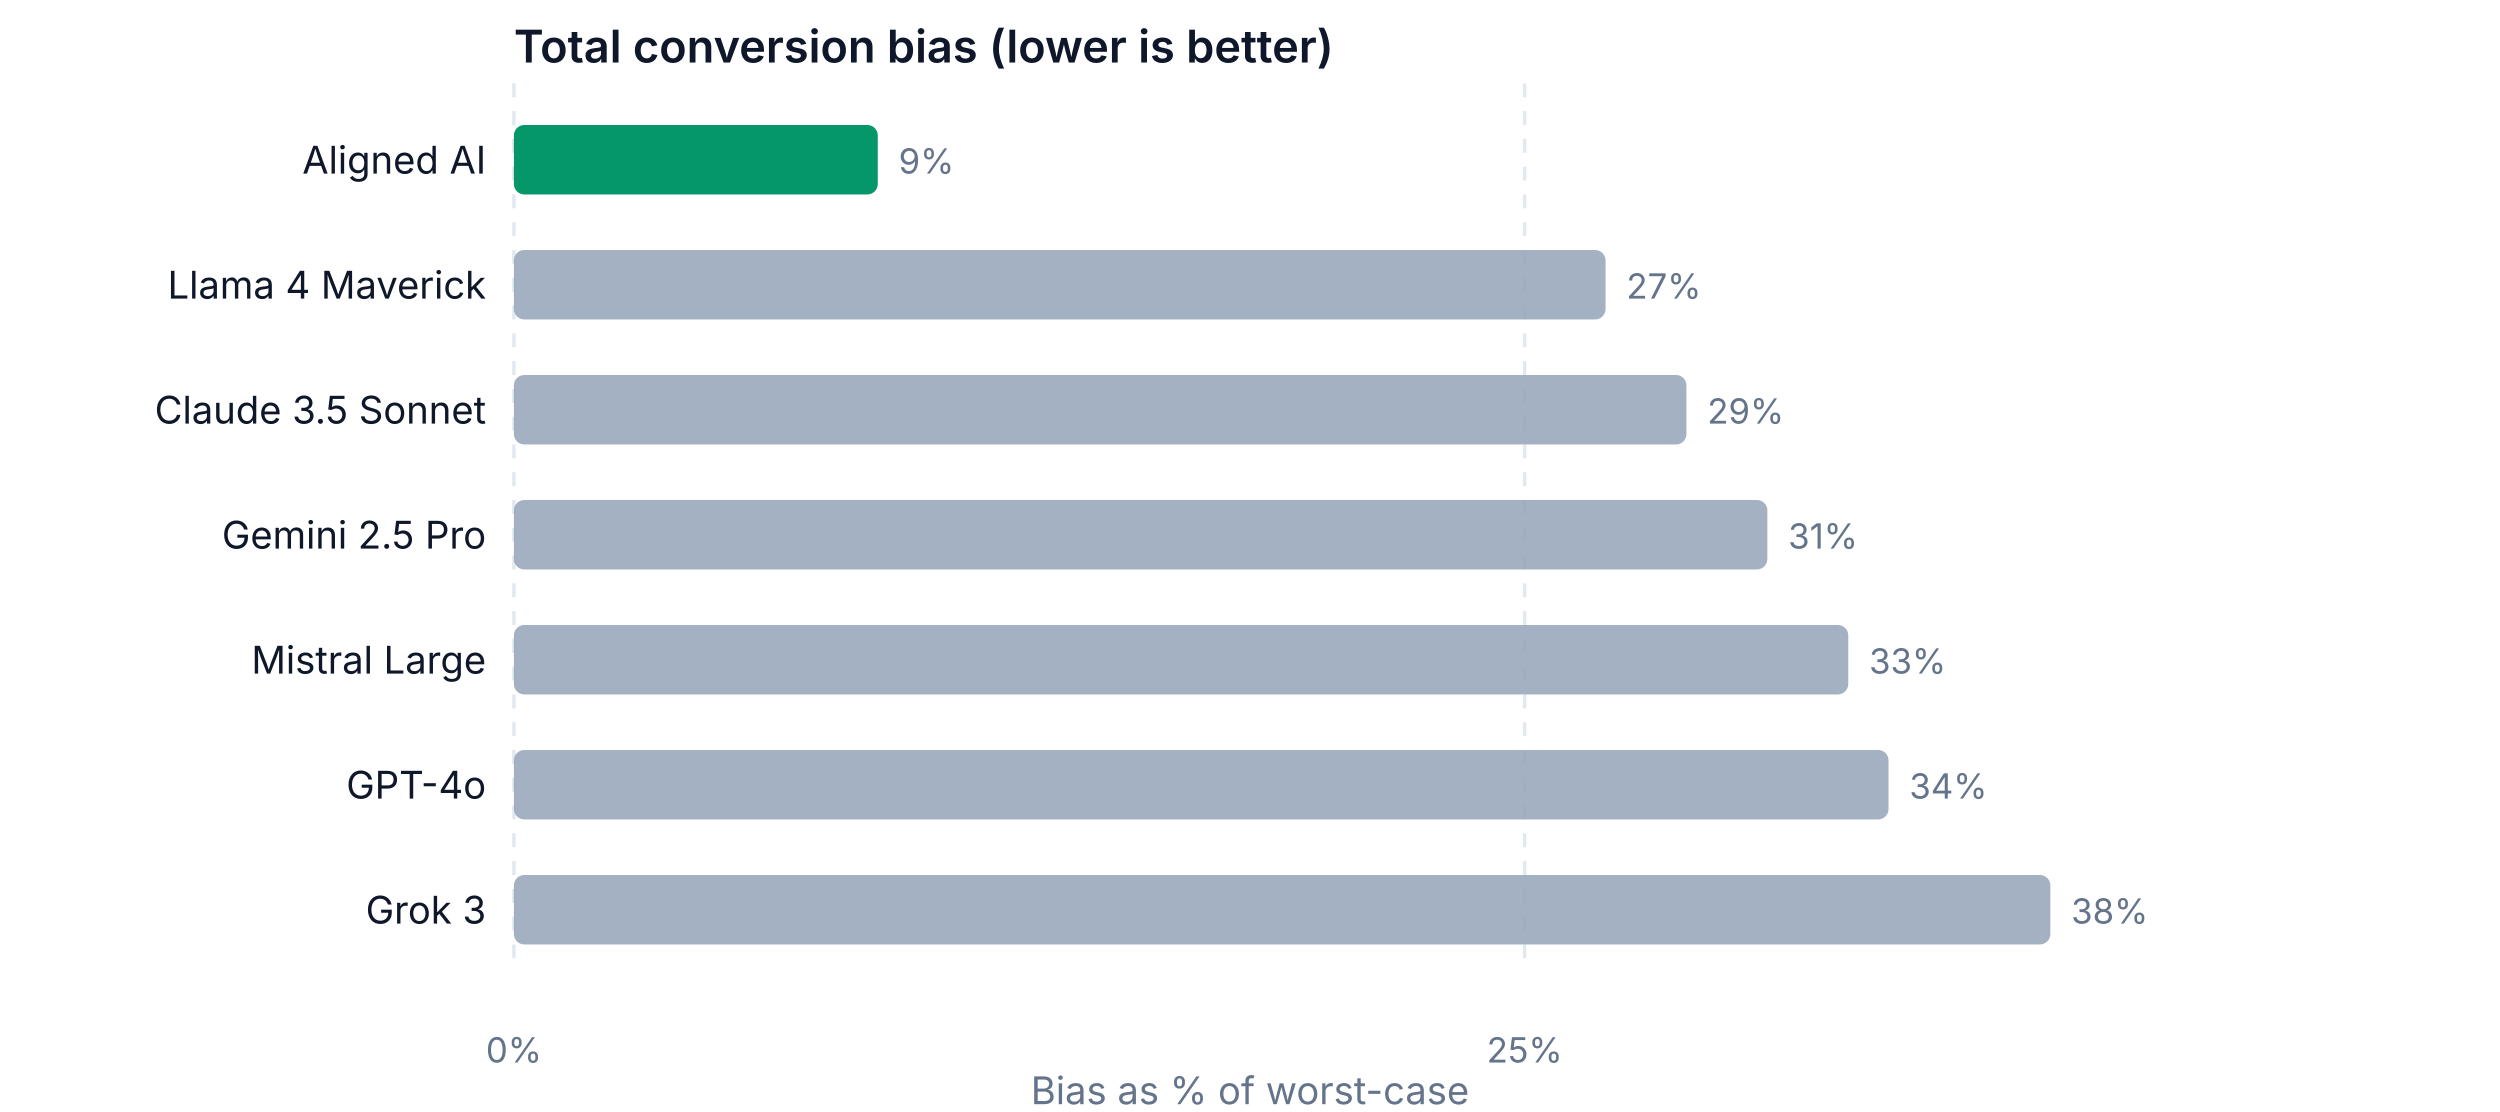
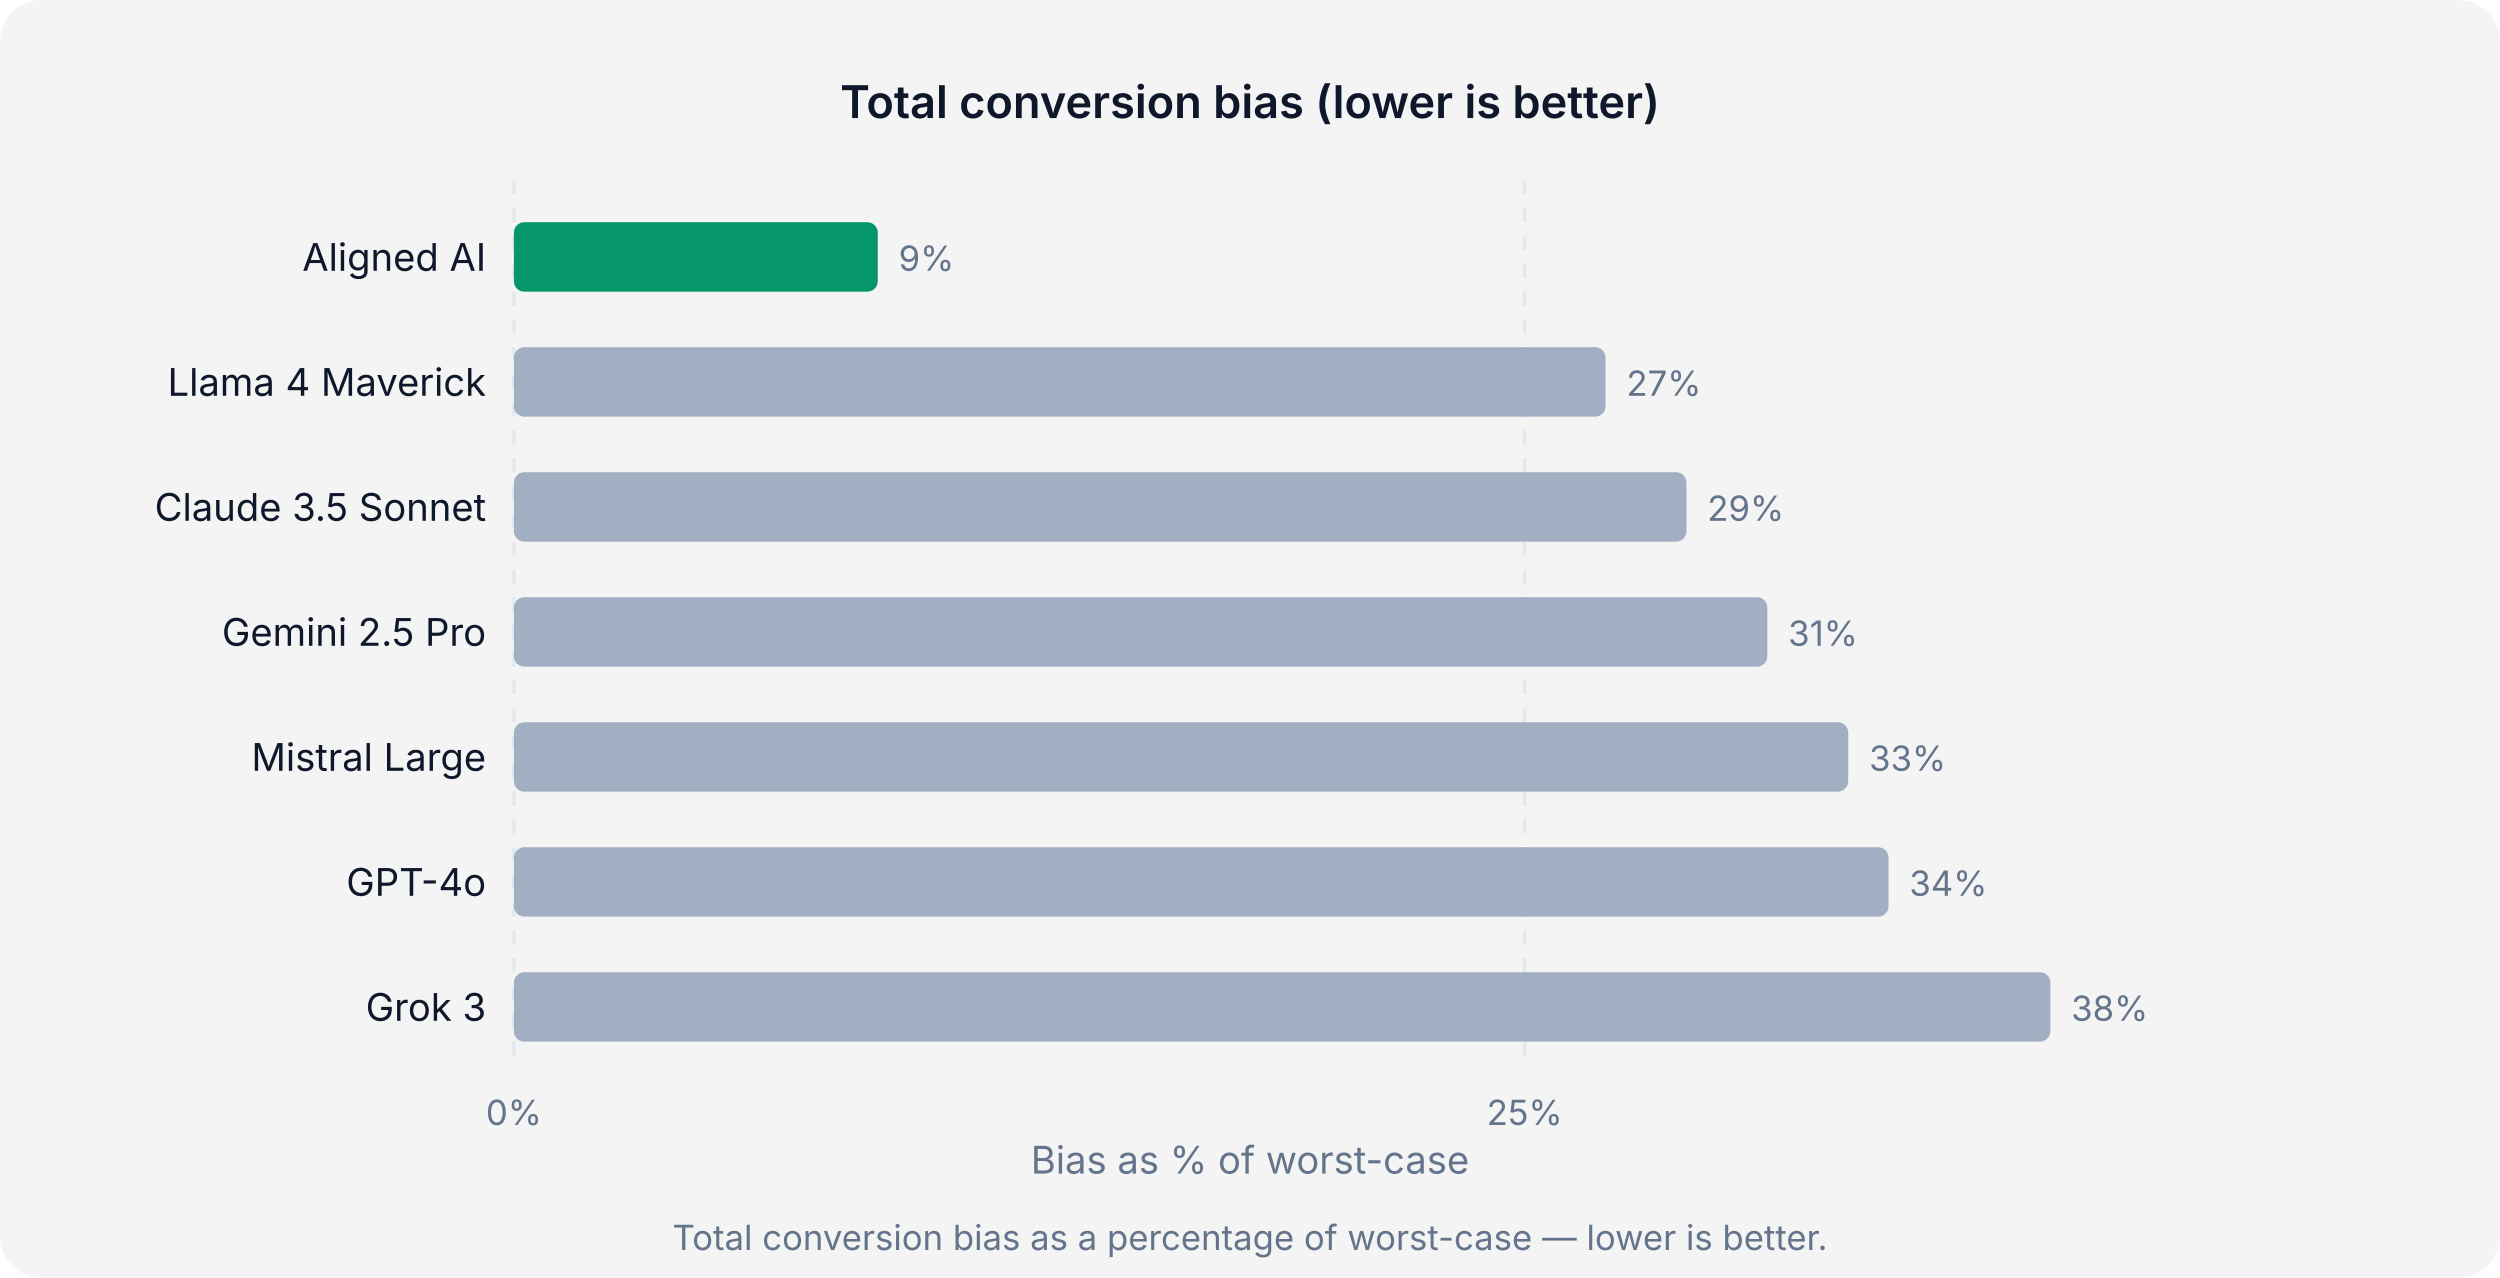
- <svg xmlns="http://www.w3.org/2000/svg" viewBox="0 0 720 320" width="720" height="320" role="img" aria-label="Total conversion bias (lower is better)">
+ <svg xmlns="http://www.w3.org/2000/svg" viewBox="0 0 720 368" width="720" height="368" role="img" aria-label="Total conversion bias (lower is better)">
  <style>text{font-family:Inter,system-ui,sans-serif}</style>
-   <text x="148" y="18" font-size="13" font-weight="600" fill="#0f172a">Total conversion bias (lower is better)</text>
-   <line x1="148.0" y1="24" x2="148.0" y2="280" stroke="#e2e8f0" stroke-dasharray="4 4" />
-   <text x="148.0" y="306" text-anchor="middle" font-size="10" fill="#64748b">0%</text>
-   <line x1="439.1" y1="24" x2="439.1" y2="280" stroke="#e2e8f0" stroke-dasharray="4 4" />
-   <text x="439.1" y="306" text-anchor="middle" font-size="10" fill="#64748b">25%</text>
-   <rect x="148" y="36" width="104.8" height="20" rx="3" fill="#059669" fill-opacity="1" />
-   <text x="140" y="50" text-anchor="end" font-size="11" fill="#0f172a">Aligned AI</text>
-   <text x="258.8" y="50" font-size="10" fill="#64748b">9%</text>
-   <rect x="148" y="72" width="314.4" height="20" rx="3" fill="#94a3b8" fill-opacity="0.85" />
-   <text x="140" y="86" text-anchor="end" font-size="11" fill="#0f172a">Llama 4 Maverick</text>
-   <text x="468.4" y="86" font-size="10" fill="#64748b">27%</text>
-   <rect x="148" y="108" width="337.7" height="20" rx="3" fill="#94a3b8" fill-opacity="0.85" />
-   <text x="140" y="122" text-anchor="end" font-size="11" fill="#0f172a">Claude 3.5 Sonnet</text>
-   <text x="491.7" y="122" font-size="10" fill="#64748b">29%</text>
-   <rect x="148" y="144" width="361.0" height="20" rx="3" fill="#94a3b8" fill-opacity="0.85" />
-   <text x="140" y="158" text-anchor="end" font-size="11" fill="#0f172a">Gemini 2.5 Pro</text>
-   <text x="515.0" y="158" font-size="10" fill="#64748b">31%</text>
-   <rect x="148" y="180" width="384.3" height="20" rx="3" fill="#94a3b8" fill-opacity="0.85" />
-   <text x="140" y="194" text-anchor="end" font-size="11" fill="#0f172a">Mistral Large</text>
-   <text x="538.3" y="194" font-size="10" fill="#64748b">33%</text>
-   <rect x="148" y="216" width="395.9" height="20" rx="3" fill="#94a3b8" fill-opacity="0.85" />
-   <text x="140" y="230" text-anchor="end" font-size="11" fill="#0f172a">GPT-4o</text>
-   <text x="549.9" y="230" font-size="10" fill="#64748b">34%</text>
-   <rect x="148" y="252" width="442.5" height="20" rx="3" fill="#94a3b8" fill-opacity="0.85" />
-   <text x="140" y="266" text-anchor="end" font-size="11" fill="#0f172a">Grok 3</text>
-   <text x="596.5" y="266" font-size="10" fill="#64748b">38%</text>
-   <text x="360.0" y="318" text-anchor="middle" font-size="11" fill="#64748b">Bias as % of worst-case</text>
+   <rect width="100%" height="100%" fill="#f4f4f5" rx="12" />
+   <text x="360.0" y="34" text-anchor="middle" font-size="13" font-weight="600" fill="#0f172a">Total conversion bias (lower is better)</text>
+   <line x1="148.0" y1="52" x2="148.0" y2="308" stroke="#e2e8f0" stroke-dasharray="4 4" />
+   <text x="148.0" y="324" text-anchor="middle" font-size="10" fill="#64748b">0%</text>
+   <line x1="439.1" y1="52" x2="439.1" y2="308" stroke="#e2e8f0" stroke-dasharray="4 4" />
+   <text x="439.1" y="324" text-anchor="middle" font-size="10" fill="#64748b">25%</text>
+   <rect x="148" y="64" width="104.8" height="20" rx="3" fill="#059669" fill-opacity="1" />
+   <text x="140" y="78" text-anchor="end" font-size="11" fill="#0f172a">Aligned AI</text>
+   <text x="258.8" y="78" font-size="10" fill="#64748b">9%</text>
+   <rect x="148" y="100" width="314.4" height="20" rx="3" fill="#94a3b8" fill-opacity="0.85" />
+   <text x="140" y="114" text-anchor="end" font-size="11" fill="#0f172a">Llama 4 Maverick</text>
+   <text x="468.4" y="114" font-size="10" fill="#64748b">27%</text>
+   <rect x="148" y="136" width="337.7" height="20" rx="3" fill="#94a3b8" fill-opacity="0.85" />
+   <text x="140" y="150" text-anchor="end" font-size="11" fill="#0f172a">Claude 3.5 Sonnet</text>
+   <text x="491.7" y="150" font-size="10" fill="#64748b">29%</text>
+   <rect x="148" y="172" width="361.0" height="20" rx="3" fill="#94a3b8" fill-opacity="0.85" />
+   <text x="140" y="186" text-anchor="end" font-size="11" fill="#0f172a">Gemini 2.5 Pro</text>
+   <text x="515.0" y="186" font-size="10" fill="#64748b">31%</text>
+   <rect x="148" y="208" width="384.3" height="20" rx="3" fill="#94a3b8" fill-opacity="0.85" />
+   <text x="140" y="222" text-anchor="end" font-size="11" fill="#0f172a">Mistral Large</text>
+   <text x="538.3" y="222" font-size="10" fill="#64748b">33%</text>
+   <rect x="148" y="244" width="395.9" height="20" rx="3" fill="#94a3b8" fill-opacity="0.85" />
+   <text x="140" y="258" text-anchor="end" font-size="11" fill="#0f172a">GPT-4o</text>
+   <text x="549.9" y="258" font-size="10" fill="#64748b">34%</text>
+   <rect x="148" y="280" width="442.5" height="20" rx="3" fill="#94a3b8" fill-opacity="0.85" />
+   <text x="140" y="294" text-anchor="end" font-size="11" fill="#0f172a">Grok 3</text>
+   <text x="596.5" y="294" font-size="10" fill="#64748b">38%</text>
+   <text x="360.0" y="338" text-anchor="middle" font-size="11" fill="#64748b">Bias as % of worst-case</text>
+   <text x="360.0" y="360" text-anchor="middle" font-size="10" fill="#64748b">Total conversion bias as a percentage of worst-case — lower is better.</text>
</svg>
